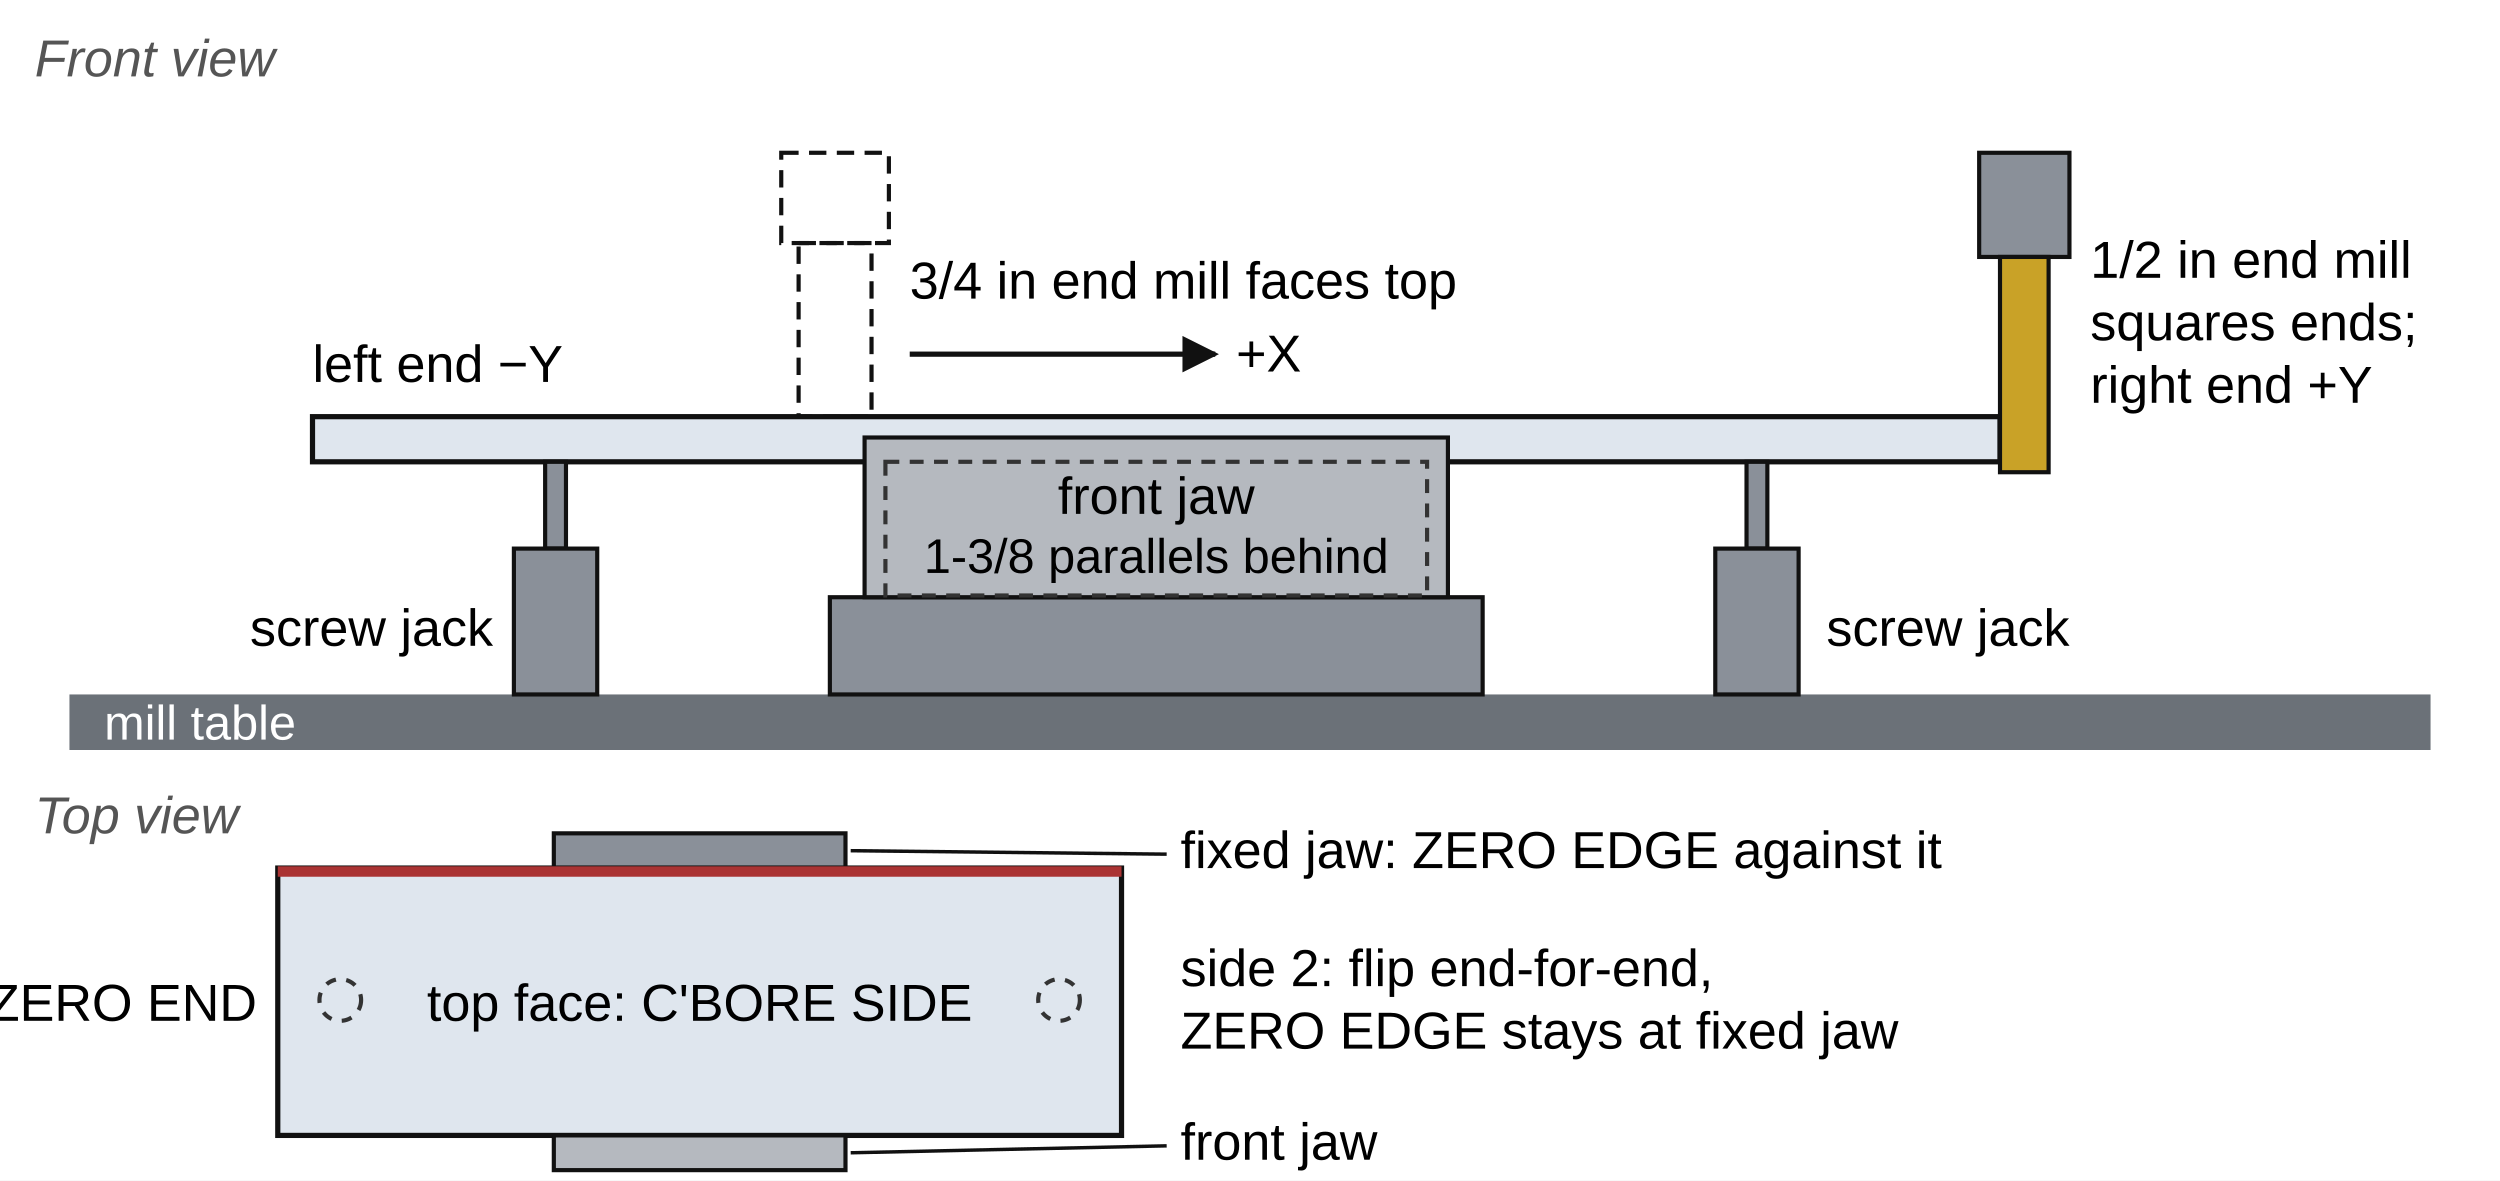
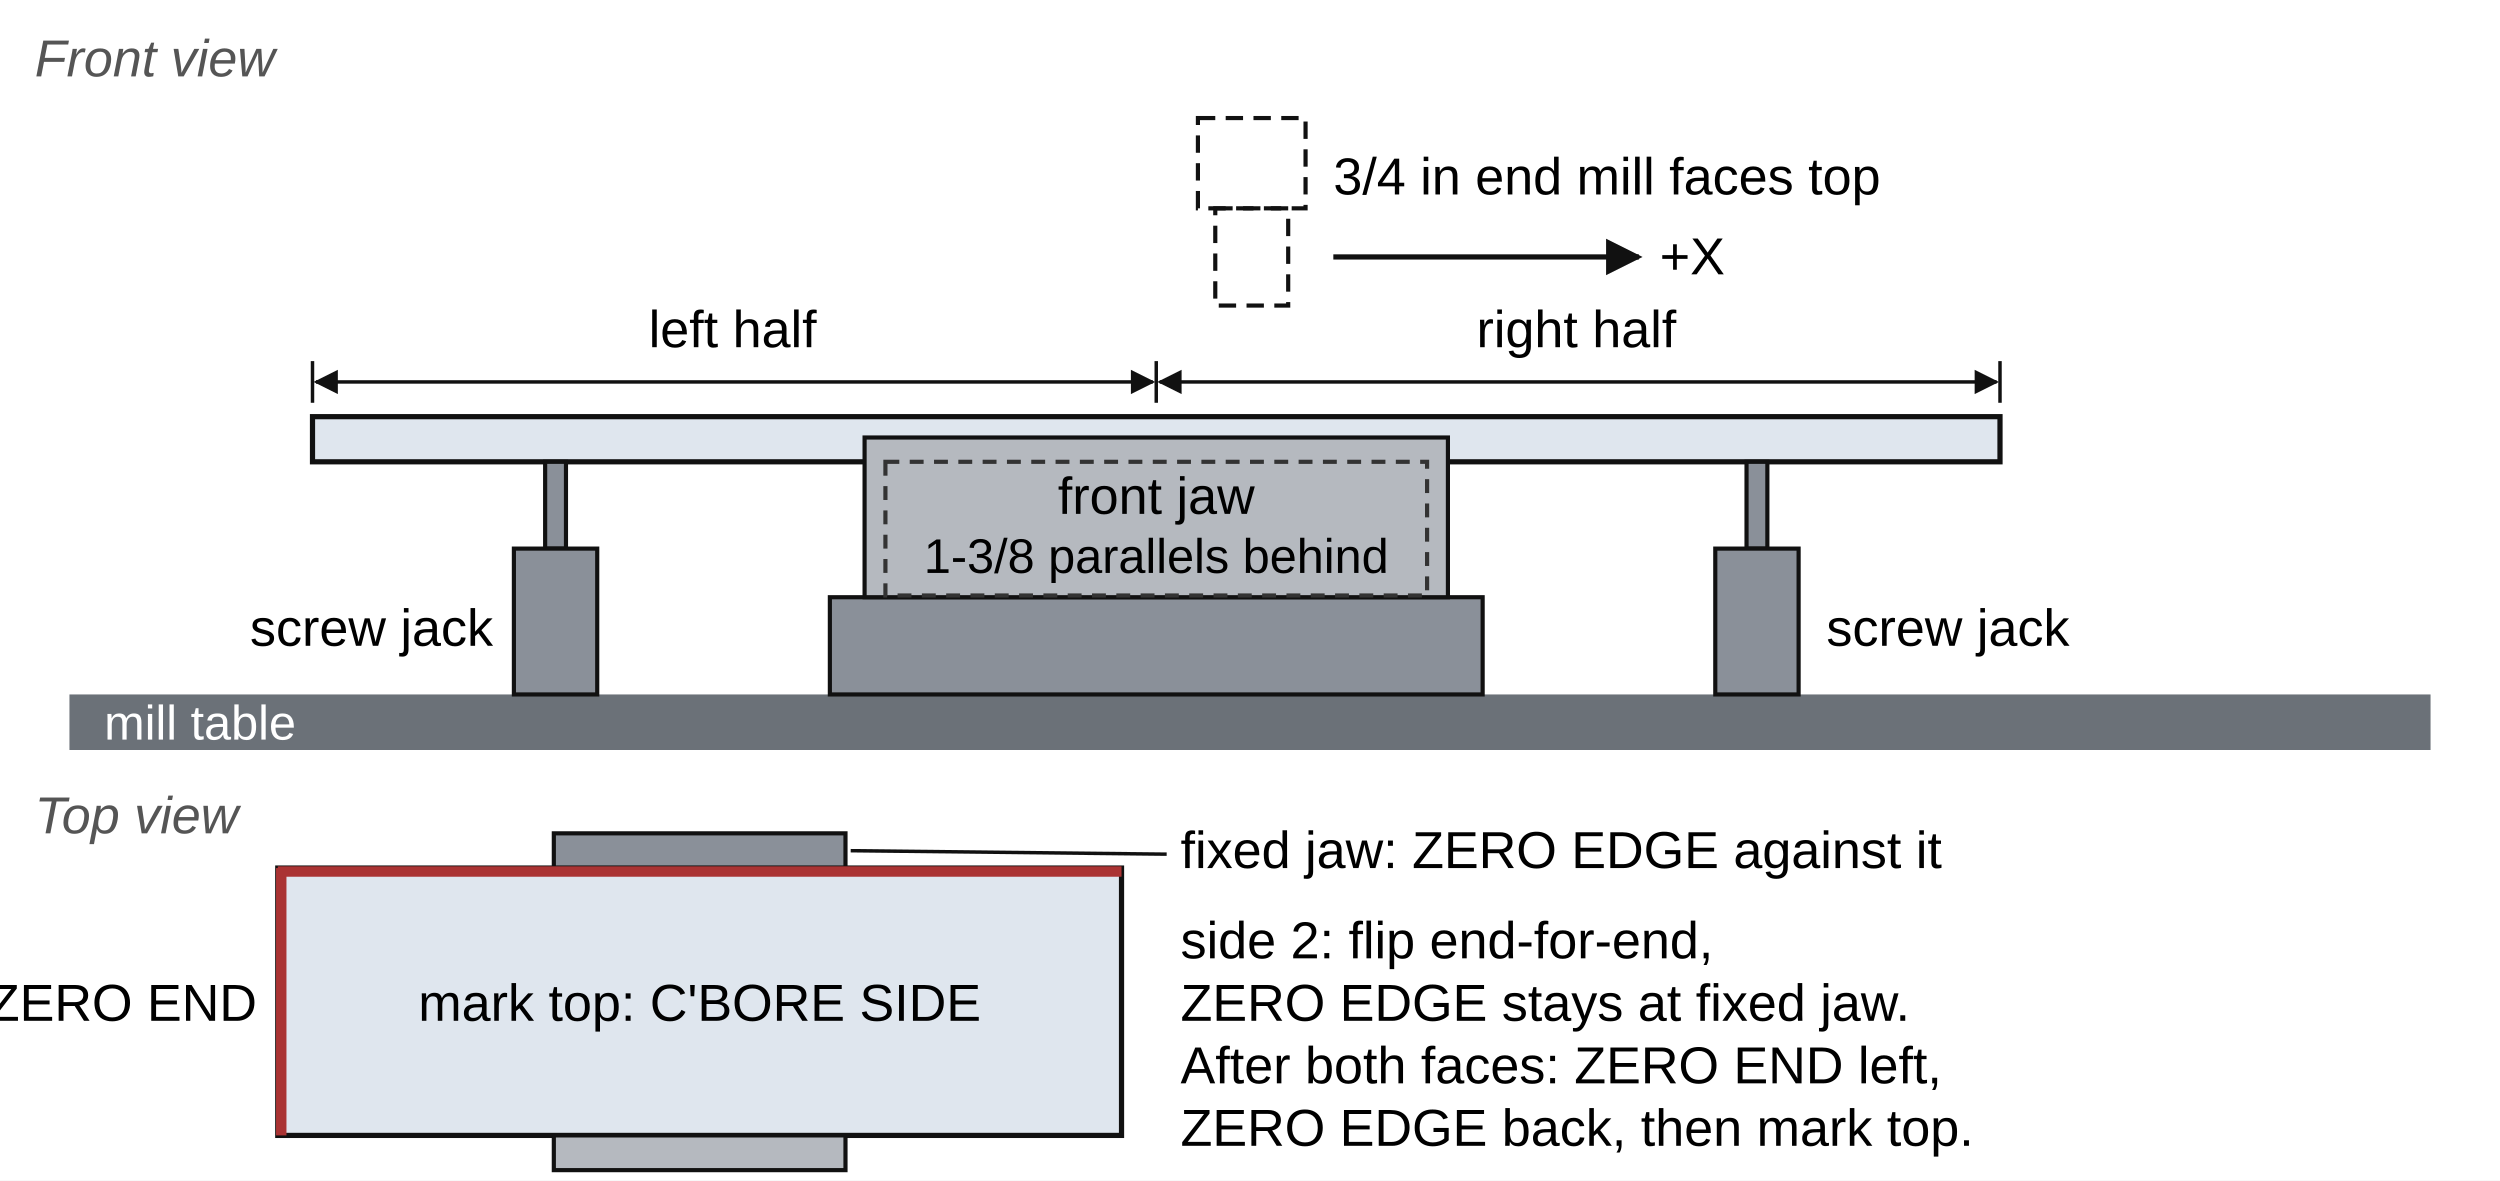
<svg xmlns="http://www.w3.org/2000/svg" viewBox="0 0 720 340" width="720" height="340" font-family="Arial, Helvetica, sans-serif" font-size="15">
  <defs>
    <marker id="arr" viewBox="0 0 10 10" refX="9" refY="5" markerWidth="7" markerHeight="7" orient="auto-start-reverse">
      <path d="M0 0L10 5L0 10z" fill="#111" />
    </marker>
  </defs>
  <rect width="720" height="340" fill="#fff" />
  <text x="10" y="22" fill="#555" font-style="italic">Front view</text>
  <rect x="20" y="200" width="680" height="16" fill="#6b7178" />
  <text x="30" y="213" fill="#fff" font-size="14">mill table</text>
  <rect x="239" y="172" width="188" height="28" fill="#8a9099" stroke="#111" stroke-width="1.2" />
  <rect x="90" y="120" width="486" height="13" fill="#dfe6ee" stroke="#111" stroke-width="1.5" />
  <rect x="249" y="126" width="168" height="46" fill="#b5b9bf" stroke="#111" stroke-width="1.2" />
  <rect x="255" y="133" width="156" height="38.5" fill="none" stroke="#333" stroke-width="1.2" stroke-dasharray="4 3" />
  <text x="333" y="148" text-anchor="middle">front jaw</text>
  <text x="333" y="165" text-anchor="middle" font-size="14">1-3/8 parallels behind</text>
  <g fill="#8a9099" stroke="#111" stroke-width="1.2">
    <rect x="157" y="133" width="6" height="25" />
    <rect x="148" y="158" width="24" height="42" />
    <rect x="503" y="133" width="6" height="25" />
    <rect x="494" y="158" width="24" height="42" />
  </g>
  <text x="142" y="186" text-anchor="end">screw jack</text>
  <text x="526" y="186">screw jack</text>
-   <rect x="570" y="44" width="26" height="30" fill="#8a9099" stroke="#111" stroke-width="1.2" />
-   <rect x="576" y="74" width="14" height="62" fill="#c9a227" stroke="#111" stroke-width="1.2" />
-   <text x="602" y="80">1/2 in end mill</text>
-   <text x="602" y="98">squares ends;</text>
-   <text x="602" y="116">right end +Y</text>
-   <text x="90" y="110">left end −Y</text>
-   <rect x="225" y="44" width="31" height="26" fill="none" stroke="#111" stroke-width="1.2" stroke-dasharray="5 3" />
-   <rect x="230" y="70" width="21" height="50" fill="none" stroke="#111" stroke-width="1.2" stroke-dasharray="5 3" />
-   <text x="262" y="86">3/4 in end mill faces top</text>
-   <line x1="262" y1="102" x2="350" y2="102" stroke="#111" stroke-width="1.5" marker-end="url(#arr)" />
-   <text x="356" y="107">+X</text>
+   <g stroke="#111" stroke-width="1">
+     <line x1="90" y1="116" x2="90" y2="104" />
+     <line x1="333" y1="116" x2="333" y2="104" />
+     <line x1="576" y1="116" x2="576" y2="104" />
+     <line x1="91" y1="110" x2="332" y2="110" marker-start="url(#arr)" marker-end="url(#arr)" />
+     <line x1="334" y1="110" x2="575" y2="110" marker-start="url(#arr)" marker-end="url(#arr)" />
+   </g>
+   <text x="211" y="100" text-anchor="middle">left half</text>
+   <text x="454" y="100" text-anchor="middle">right half</text>
+   <rect x="345" y="34" width="31" height="26" fill="none" stroke="#111" stroke-width="1.2" stroke-dasharray="5 3" />
+   <rect x="350" y="60" width="21" height="28" fill="none" stroke="#111" stroke-width="1.2" stroke-dasharray="5 3" />
+   <text x="384" y="56">3/4 in end mill faces top</text>
+   <line x1="384" y1="74" x2="472" y2="74" stroke="#111" stroke-width="1.5" marker-end="url(#arr)" />
+   <text x="478" y="79">+X</text>
  <text x="10" y="240" fill="#555" font-style="italic">Top view</text>
  <rect x="159.5" y="240" width="84" height="10" fill="#8a9099" stroke="#111" stroke-width="1.2" />
  <rect x="80" y="250" width="243" height="77" fill="#dfe6ee" stroke="#111" stroke-width="1.5" />
  <line x1="80" y1="251" x2="323" y2="251" stroke="#a33" stroke-width="3" />
+   <line x1="81" y1="250" x2="81" y2="327" stroke="#a33" stroke-width="3" />
  <rect x="159.5" y="327" width="84" height="10" fill="#b5b9bf" stroke="#111" stroke-width="1.2" />
-   <g fill="none" stroke="#333" stroke-width="1.2" stroke-dasharray="3 3">
-     <circle cx="98" cy="288" r="6" />
-     <circle cx="305" cy="288" r="6" />
-   </g>
-   <text x="201.5" y="294" text-anchor="middle">top face: C'BORE SIDE</text>
+   <text x="201.5" y="294" text-anchor="middle">mark top: C'BORE SIDE</text>
  <text x="74" y="294" text-anchor="end">ZERO END</text>
  <text x="340" y="250">fixed jaw: ZERO EDGE against it</text>
  <line x1="336" y1="246" x2="245" y2="245" stroke="#111" stroke-width="1" />
-   <text x="340" y="284">side 2: flip end-for-end,</text>
-   <text x="340" y="302">ZERO EDGE stays at fixed jaw</text>
-   <text x="340" y="334">front jaw</text>
-   <line x1="336" y1="330" x2="245" y2="332" stroke="#111" stroke-width="1" />
+   <text x="340" y="276">side 2: flip end-for-end,</text>
+   <text x="340" y="294">ZERO EDGE stays at fixed jaw.</text>
+   <text x="340" y="312">After both faces: ZERO END left,</text>
+   <text x="340" y="330">ZERO EDGE back, then mark top.</text>
</svg>
